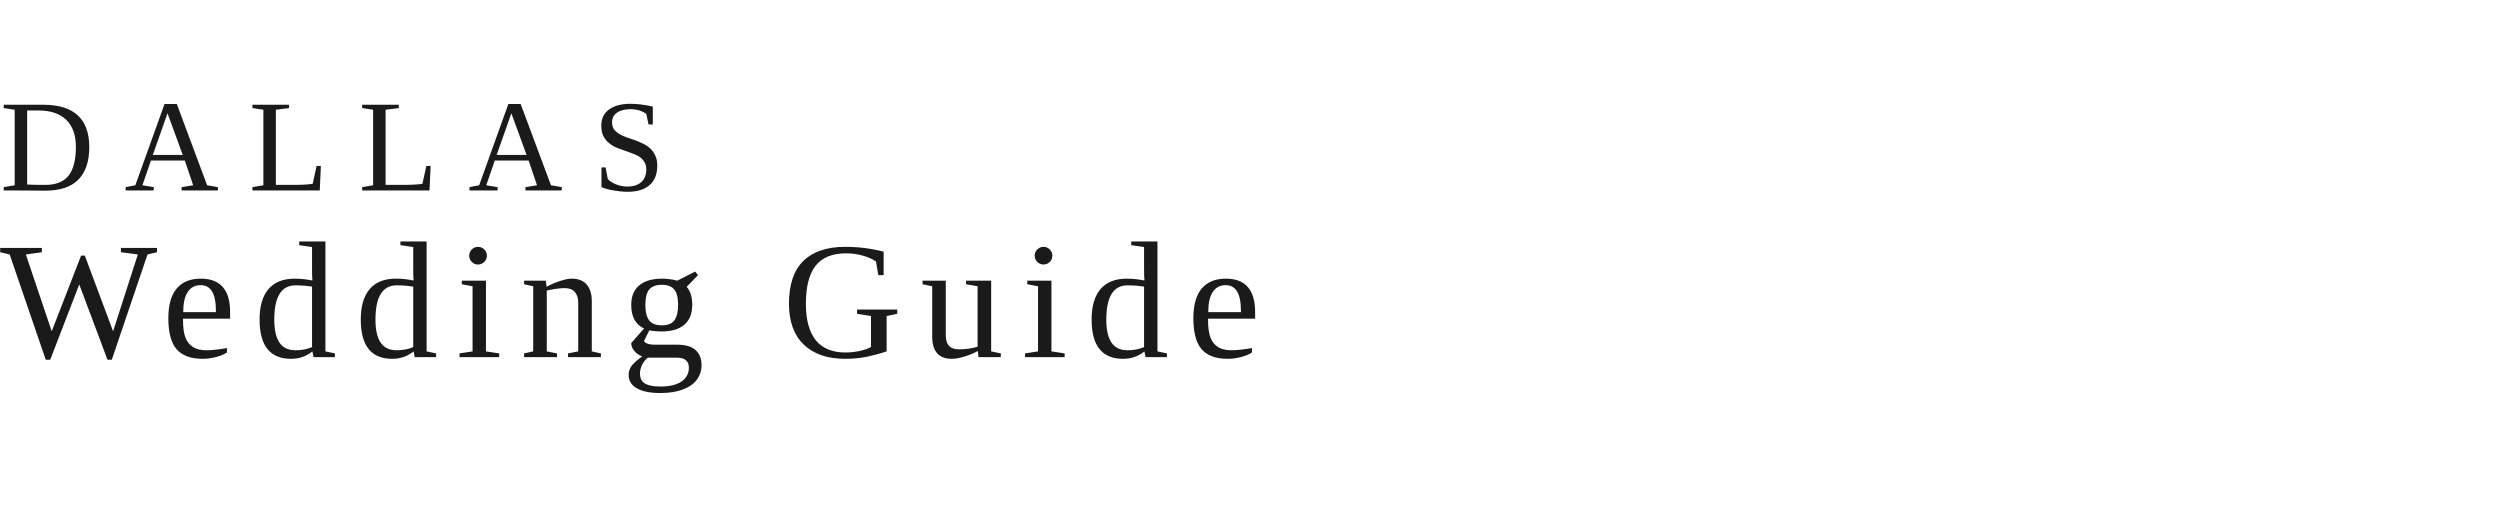
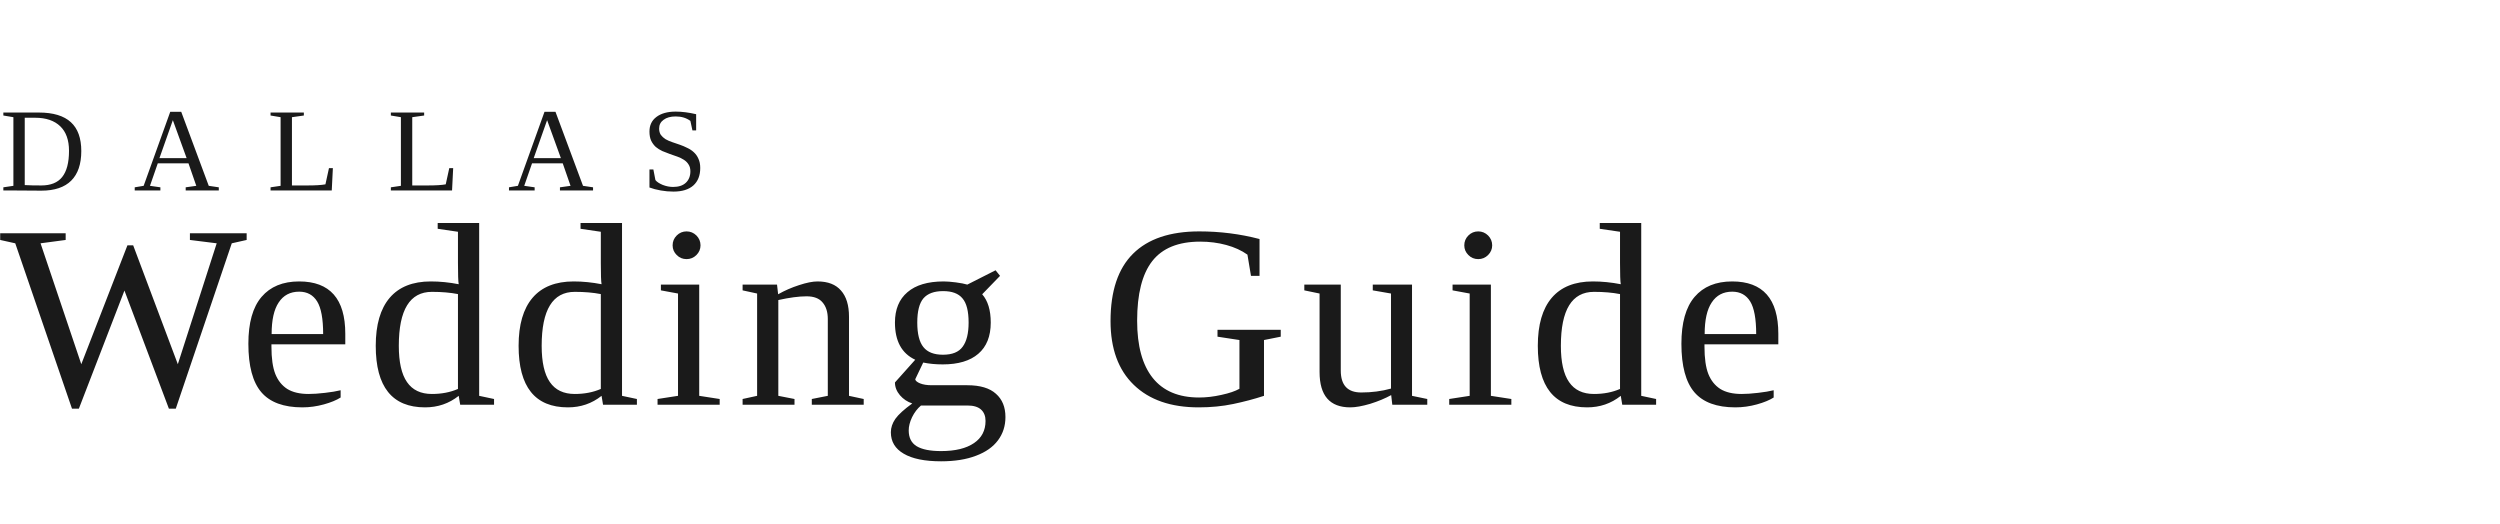
<svg xmlns="http://www.w3.org/2000/svg" viewBox="0 0 210 44" role="img" aria-label="Dallas Wedding Guide">
-   <text x="0" y="16" font-family="Georgia, 'Times New Roman', serif" font-size="11" font-weight="400" fill="#1a1a1a" letter-spacing="2.5" text-anchor="start">DALLAS</text>
-   <text x="0" y="30" font-family="Georgia, 'Times New Roman', serif" font-size="14" font-weight="400" fill="#1a1a1a" letter-spacing="1.5" text-anchor="start">Wedding Guide</text>
+   <text x="0" y="16" font-family="Georgia,'Times New Roman',serif" font-size="10" font-weight="400" fill="#1a1a1a" letter-spacing="4" text-anchor="start">DALLAS</text>
+   <text x="0" y="34" font-family="Georgia,'Times New Roman',serif" font-size="22" font-weight="400" fill="#1a1a1a" letter-spacing="1" text-anchor="start">Wedding Guide</text>
</svg>
